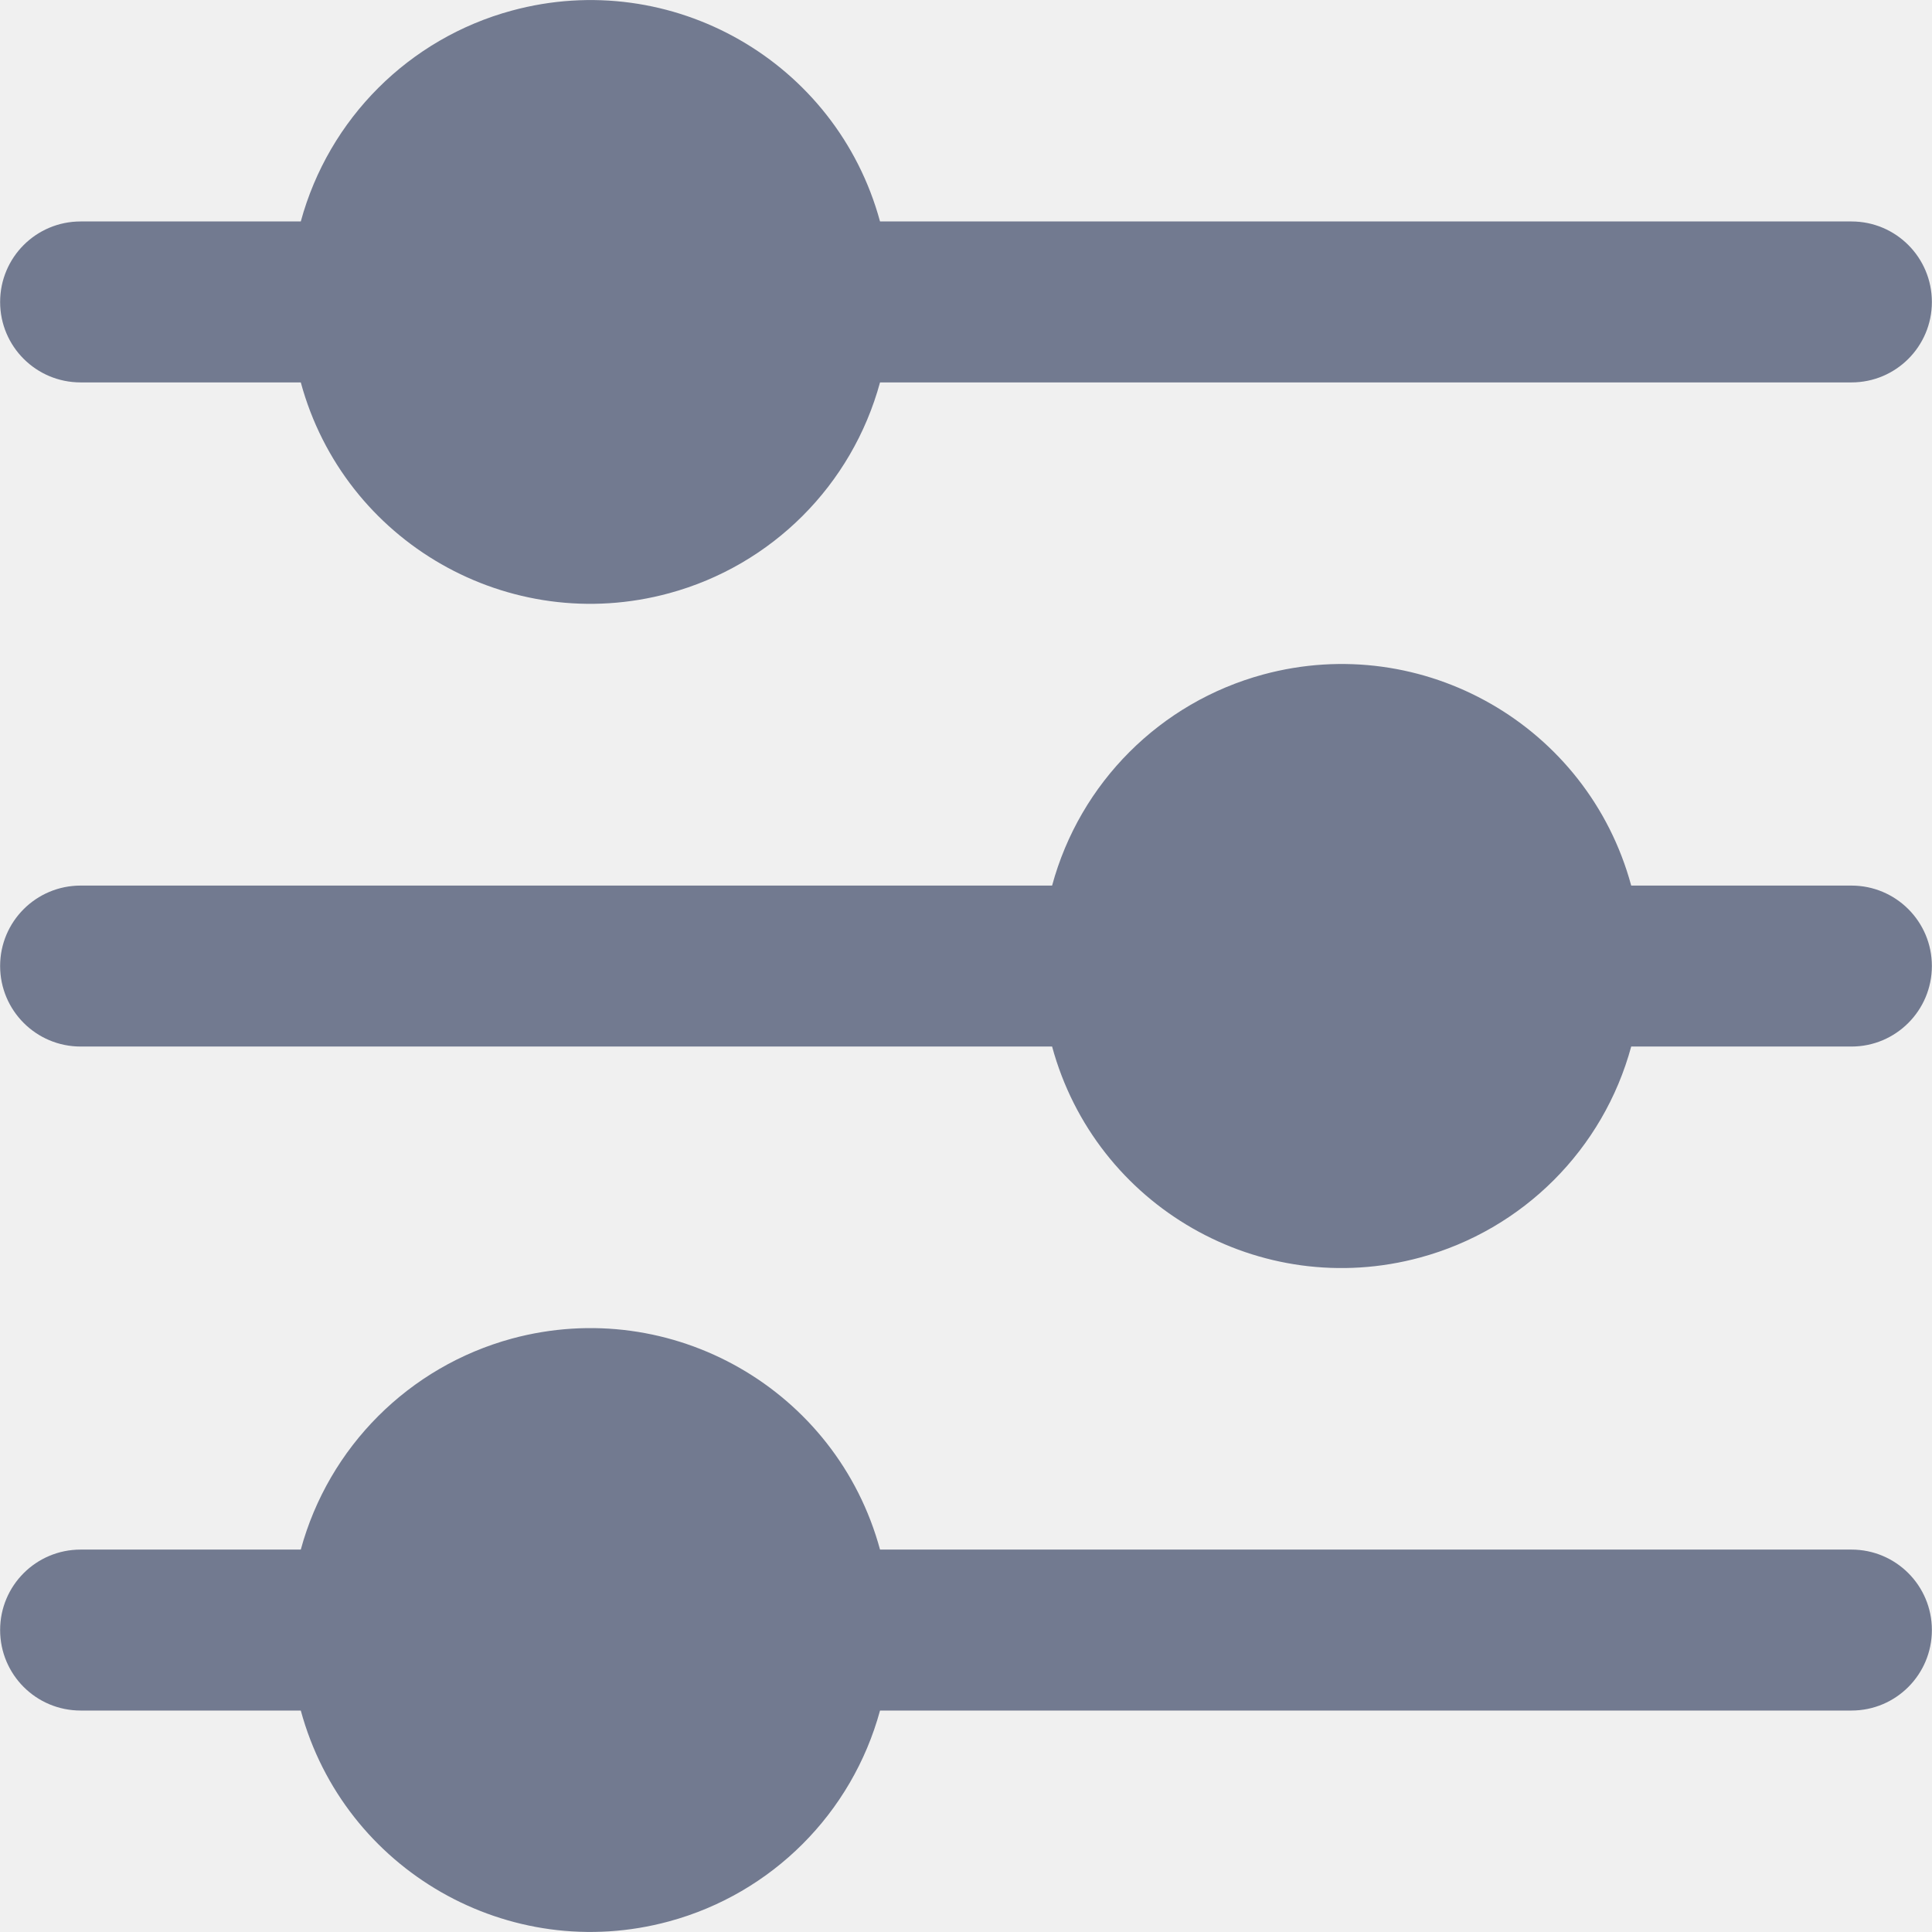
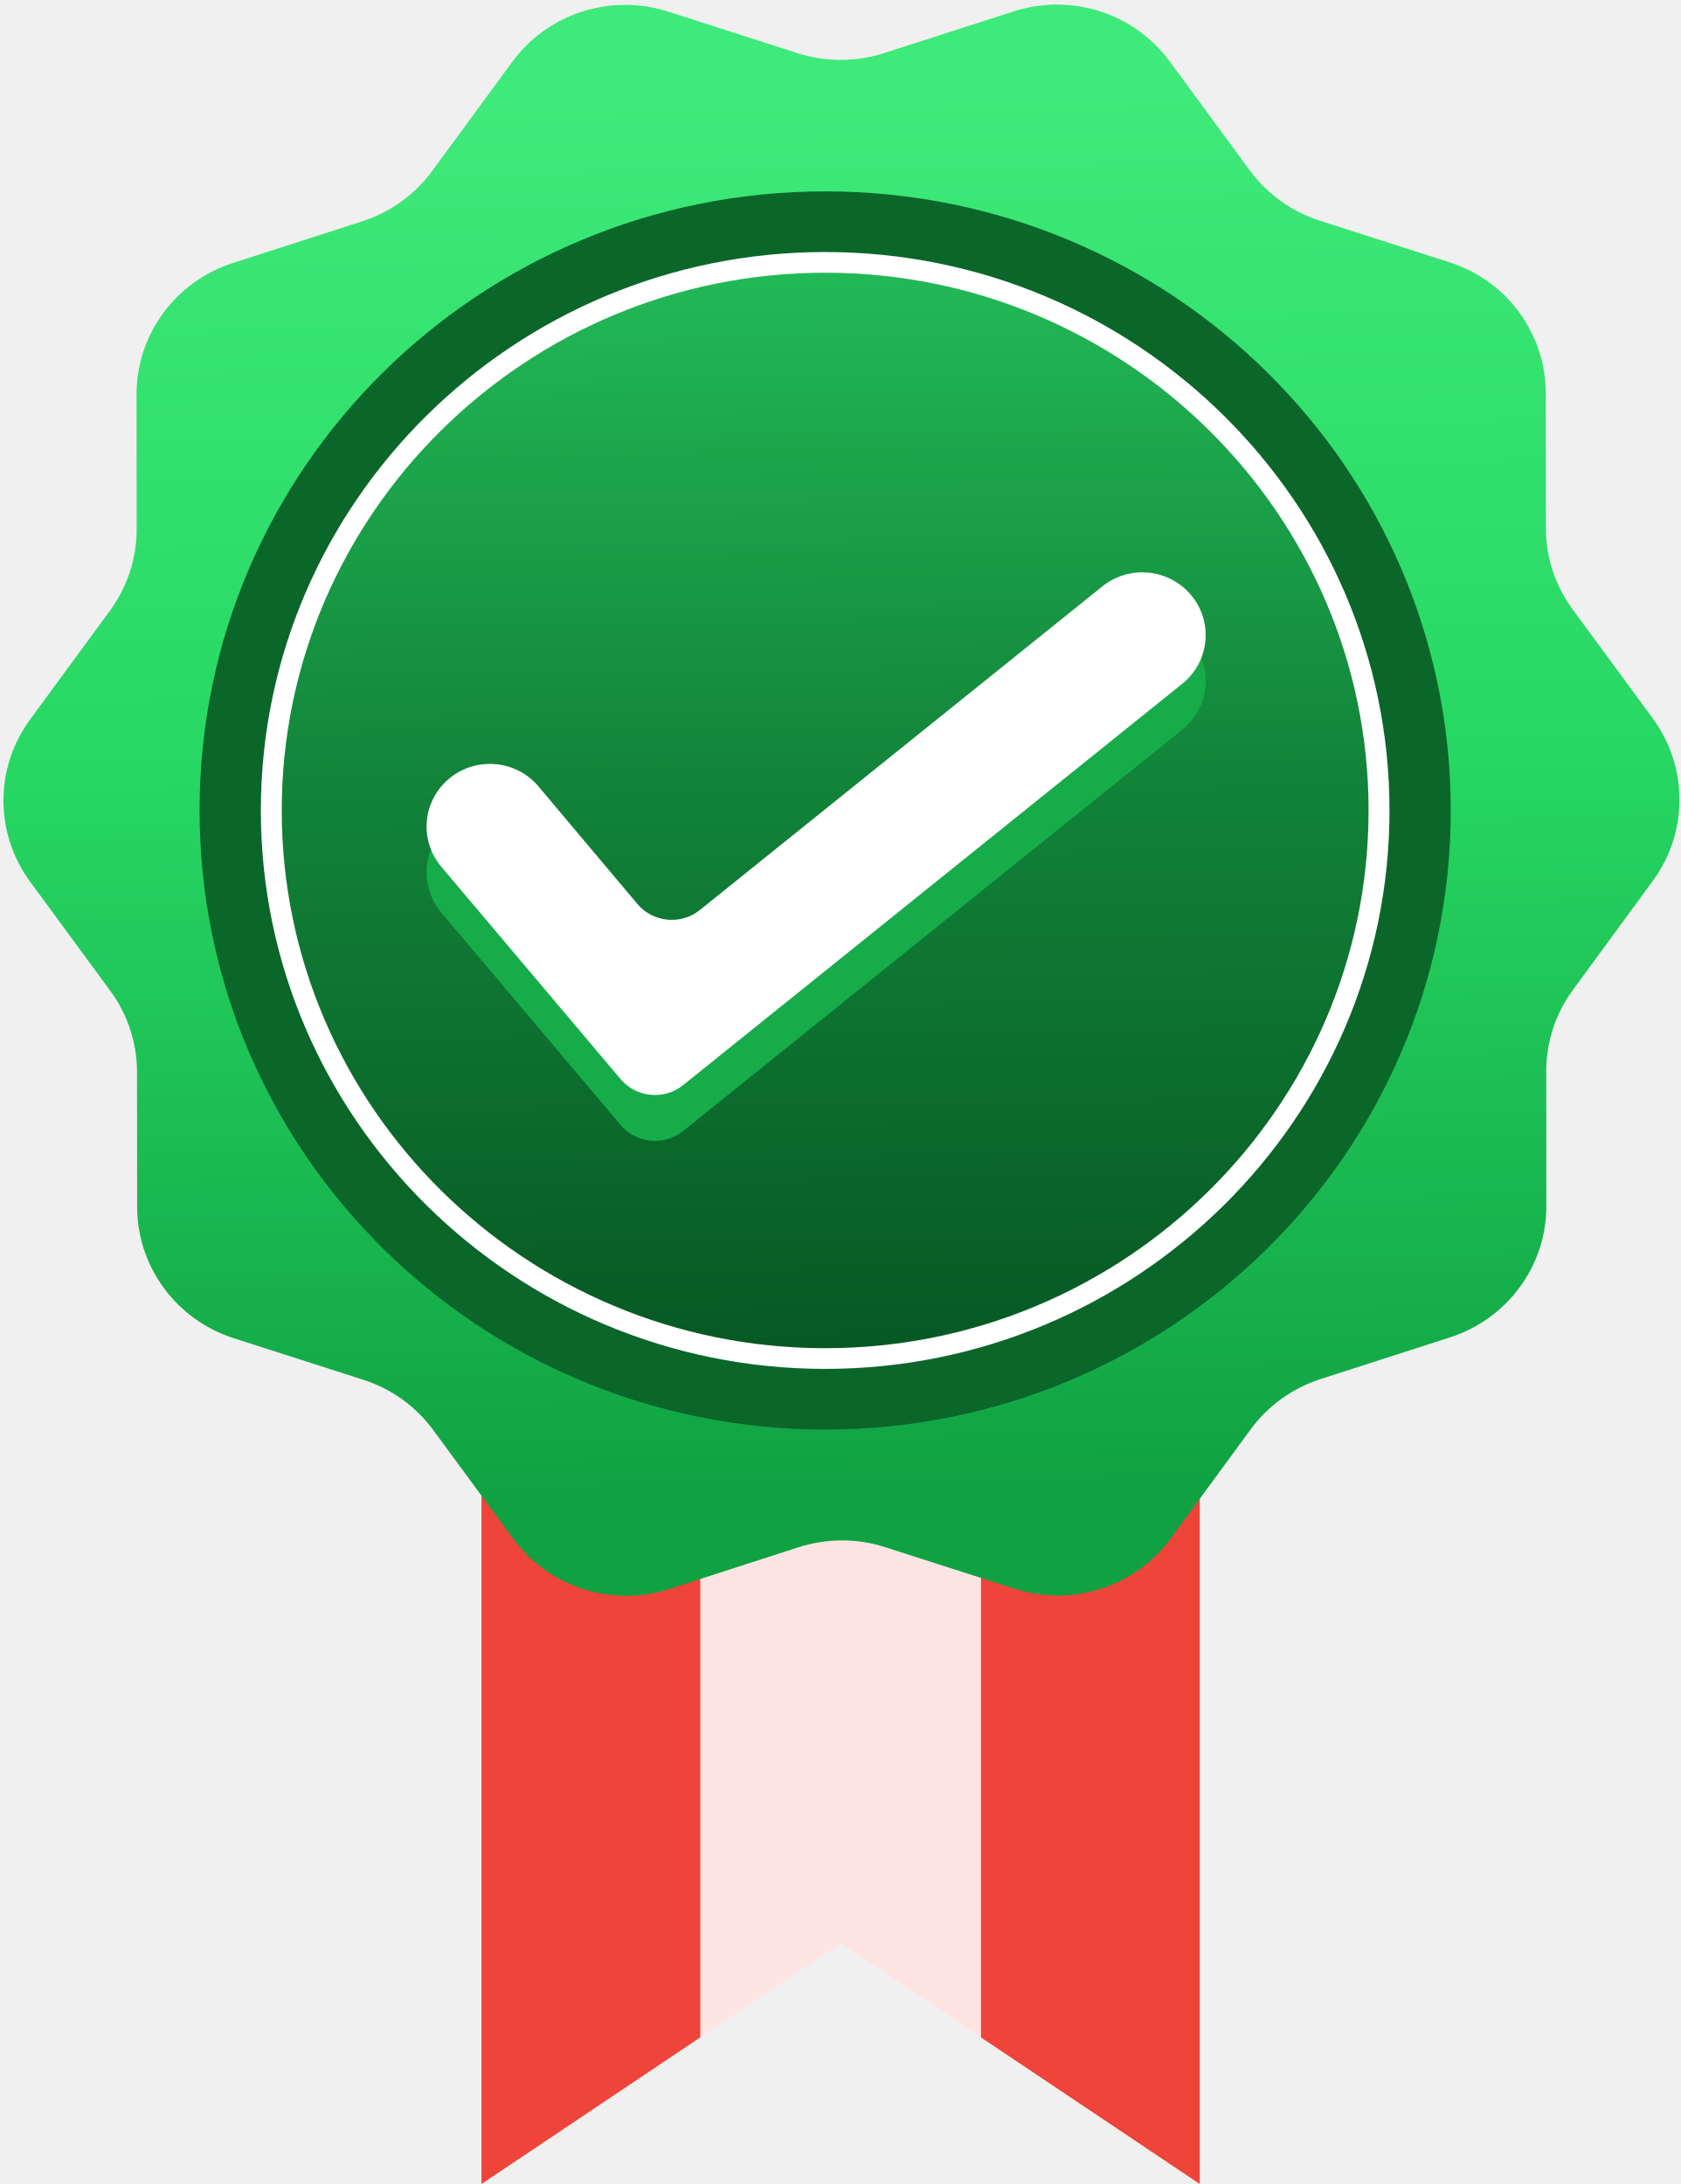
- <svg xmlns="http://www.w3.org/2000/svg" width="16" height="16" viewBox="0 0 16 16" fill="none">
-   <path d="M0.668 3.167H2.491C2.851 4.492 4.217 5.273 5.541 4.913C6.392 4.682 7.056 4.018 7.288 3.167H15.333C15.701 3.167 15.999 2.869 15.999 2.501C15.999 2.132 15.701 1.834 15.333 1.834H7.288C6.928 0.51 5.562 -0.272 4.238 0.088C3.387 0.319 2.723 0.983 2.491 1.834H0.668C0.299 1.834 0.001 2.132 0.001 2.501C0.001 2.869 0.299 3.167 0.668 3.167Z" fill="#727A90" />
-   <path d="M15.333 7.334H13.509C13.15 6.01 11.785 5.227 10.461 5.586C9.609 5.817 8.944 6.482 8.713 7.334H0.668C0.299 7.334 0.001 7.632 0.001 8C0.001 8.368 0.299 8.667 0.668 8.667H8.713C9.073 9.991 10.437 10.774 11.762 10.414C12.613 10.183 13.278 9.518 13.509 8.667H15.333C15.701 8.667 15.999 8.368 15.999 8C15.999 7.632 15.701 7.334 15.333 7.334Z" fill="#727A90" />
-   <path d="M15.333 12.833H7.288C6.928 11.508 5.562 10.727 4.238 11.086C3.387 11.318 2.723 11.982 2.491 12.833H0.668C0.299 12.833 0.001 13.131 0.001 13.499C0.001 13.868 0.299 14.166 0.668 14.166H2.491C2.851 15.49 4.217 16.272 5.541 15.912C6.392 15.681 7.056 15.017 7.288 14.166H15.333C15.701 14.166 15.999 13.868 15.999 13.499C15.999 13.131 15.701 12.833 15.333 12.833Z" fill="#727A90" />
+ <svg xmlns="http://www.w3.org/2000/svg" width="60" height="78" viewBox="0 0 60 78" fill="none">
+   <path d="M42.844 47.702L42.844 78L35.024 72.76L35.024 47.702L42.844 47.702Z" fill="#EE4439" />
+   <path d="M25.014 47.701L25.014 72.759L17.194 78L17.194 47.701L25.014 47.701Z" fill="#EE4439" />
+   <path d="M35.024 47.701L35.024 72.759L30.019 69.402L25.014 72.759L25.014 47.701L35.024 47.701Z" fill="#FFE4E4" />
+   <path d="M36.202 0.407L31.568 1.897C30.572 2.22 29.491 2.22 28.49 1.901L23.861 0.415C21.809 -0.244 19.563 0.48 18.293 2.208L15.434 6.106C14.817 6.95 13.944 7.576 12.947 7.9L8.313 9.394C6.266 10.053 4.876 11.945 4.876 14.082L4.88 18.901C4.88 19.942 4.549 20.956 3.933 21.8L1.074 25.698C-0.196 27.426 -0.192 29.768 1.078 31.492L3.941 35.39C4.561 36.234 4.893 37.245 4.893 38.289L4.897 43.104C4.901 45.241 6.291 47.133 8.343 47.792L12.973 49.278C13.974 49.597 14.846 50.224 15.467 51.068L18.33 54.962C19.6 56.689 21.846 57.41 23.898 56.751L28.528 55.256C29.529 54.937 30.605 54.932 31.606 55.256L36.239 56.742C38.291 57.402 40.538 56.676 41.804 54.949L44.662 51.047C45.283 50.203 46.152 49.577 47.153 49.254L51.782 47.763C53.834 47.1 55.225 45.208 55.22 43.071L55.216 38.252C55.216 37.212 55.551 36.196 56.168 35.357L59.026 31.455C60.292 29.727 60.292 27.389 59.023 25.661L56.16 21.763C55.539 20.924 55.204 19.909 55.204 18.868L55.2 14.049C55.2 11.912 53.809 10.02 51.758 9.365L47.124 7.879C46.123 7.555 45.254 6.929 44.633 6.09L41.77 2.192C40.816 0.893 39.306 0.163 37.745 0.163C37.23 0.163 36.71 0.242 36.202 0.407Z" fill="url(#paint0_linear_220_5130)" />
+   <path d="M9.315 28.945C9.315 39.938 18.358 48.889 29.466 48.889C40.575 48.889 49.618 39.938 49.618 28.945C49.618 17.951 40.575 9.001 29.466 9.001C18.358 9.001 9.314 17.951 9.315 28.945Z" fill="url(#paint1_linear_220_5130)" />
+   <path d="M29.466 7.654C17.583 7.654 7.954 17.184 7.954 28.945C7.954 40.706 17.583 50.236 29.467 50.236C41.35 50.236 50.979 40.706 50.979 28.945C50.979 17.184 41.35 7.654 29.466 7.654ZM29.467 48.15C18.77 48.15 10.061 39.532 10.061 28.945C10.061 18.358 18.77 9.74 29.466 9.74C40.163 9.74 48.872 18.358 48.872 28.945C48.872 39.532 40.164 48.15 29.467 48.15Z" fill="white" />
+   <path d="M29.467 6.835C17.126 6.835 7.126 16.731 7.127 28.944C7.127 41.158 17.126 51.055 29.467 51.055C41.807 51.055 51.807 41.158 51.807 28.944C51.807 16.731 41.807 6.835 29.467 6.835ZM29.467 48.889C18.359 48.889 9.315 39.938 9.315 28.944C9.315 17.951 18.359 9.001 29.467 9.001C40.575 9.001 49.619 17.951 49.619 28.944C49.619 39.938 40.575 48.889 29.467 48.889Z" fill="#0B662A" />
+   <path d="M42.219 26.058L24.395 40.392C23.717 40.937 22.722 40.842 22.162 40.179L15.76 32.593C14.959 31.643 15.087 30.231 16.047 29.439C17.007 28.648 18.433 28.777 19.232 29.727L22.76 33.921C23.32 34.587 24.316 34.683 24.994 34.137L39.364 22.581C40.334 21.801 41.759 21.947 42.547 22.907C43.336 23.867 43.189 25.278 42.219 26.058Z" fill="#17AC4A" />
+   <path d="M42.219 24.42L24.395 38.754C23.717 39.299 22.722 39.204 22.162 38.541L15.76 30.955C14.959 30.006 15.087 28.593 16.047 27.801C17.007 27.01 18.433 27.139 19.232 28.089L22.76 32.283C23.32 32.949 24.316 33.045 24.994 32.499L39.364 20.943C40.334 20.163 41.759 20.309 42.547 21.269C43.336 22.229 43.189 23.64 42.219 24.42Z" fill="white" />
+   <defs>
+     <linearGradient id="paint0_linear_220_5130" x1="29.16" y1="3.502" x2="29.926" y2="53.169" gradientUnits="userSpaceOnUse">
+       <stop stop-color="#3EEA79" />
+       <stop offset="0.48" stop-color="#27D763" />
+       <stop offset="1" stop-color="#10A242" />
+     </linearGradient>
+     <linearGradient id="paint1_linear_220_5130" x1="29.514" y1="8.291" x2="30.036" y2="49.352" gradientUnits="userSpaceOnUse">
+       <stop stop-color="#23BD59" />
+       <stop offset="0.48" stop-color="#128339" />
+       <stop offset="1" stop-color="#065622" />
+     </linearGradient>
+   </defs>
</svg>
